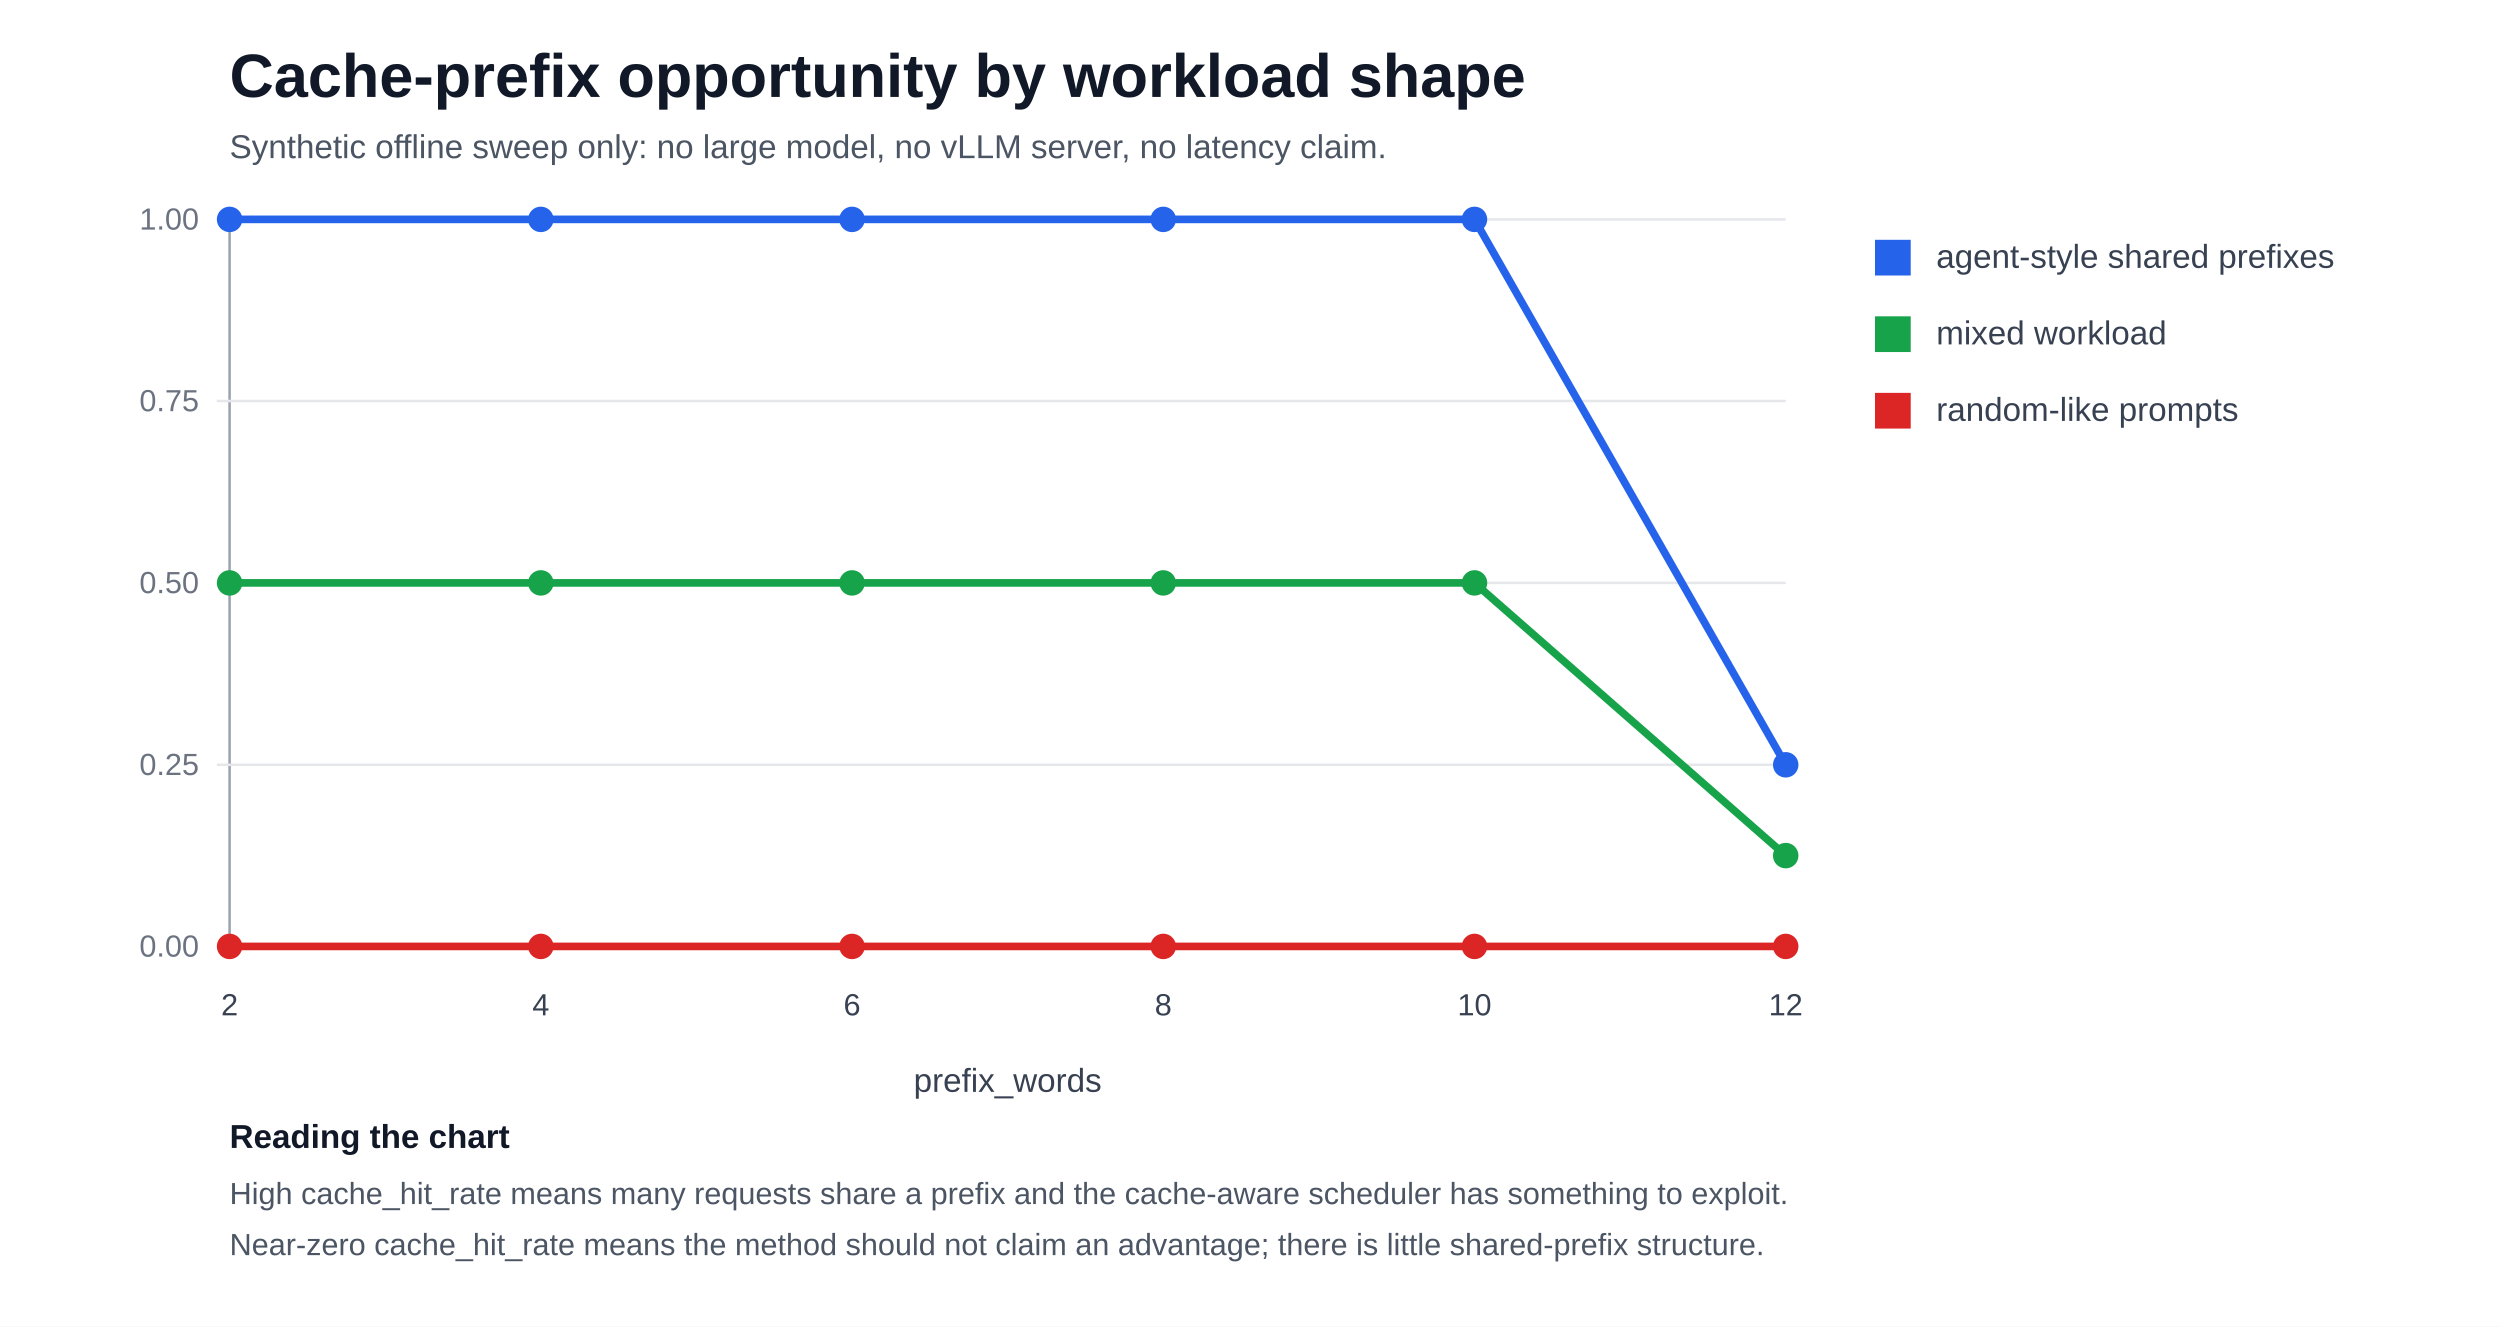
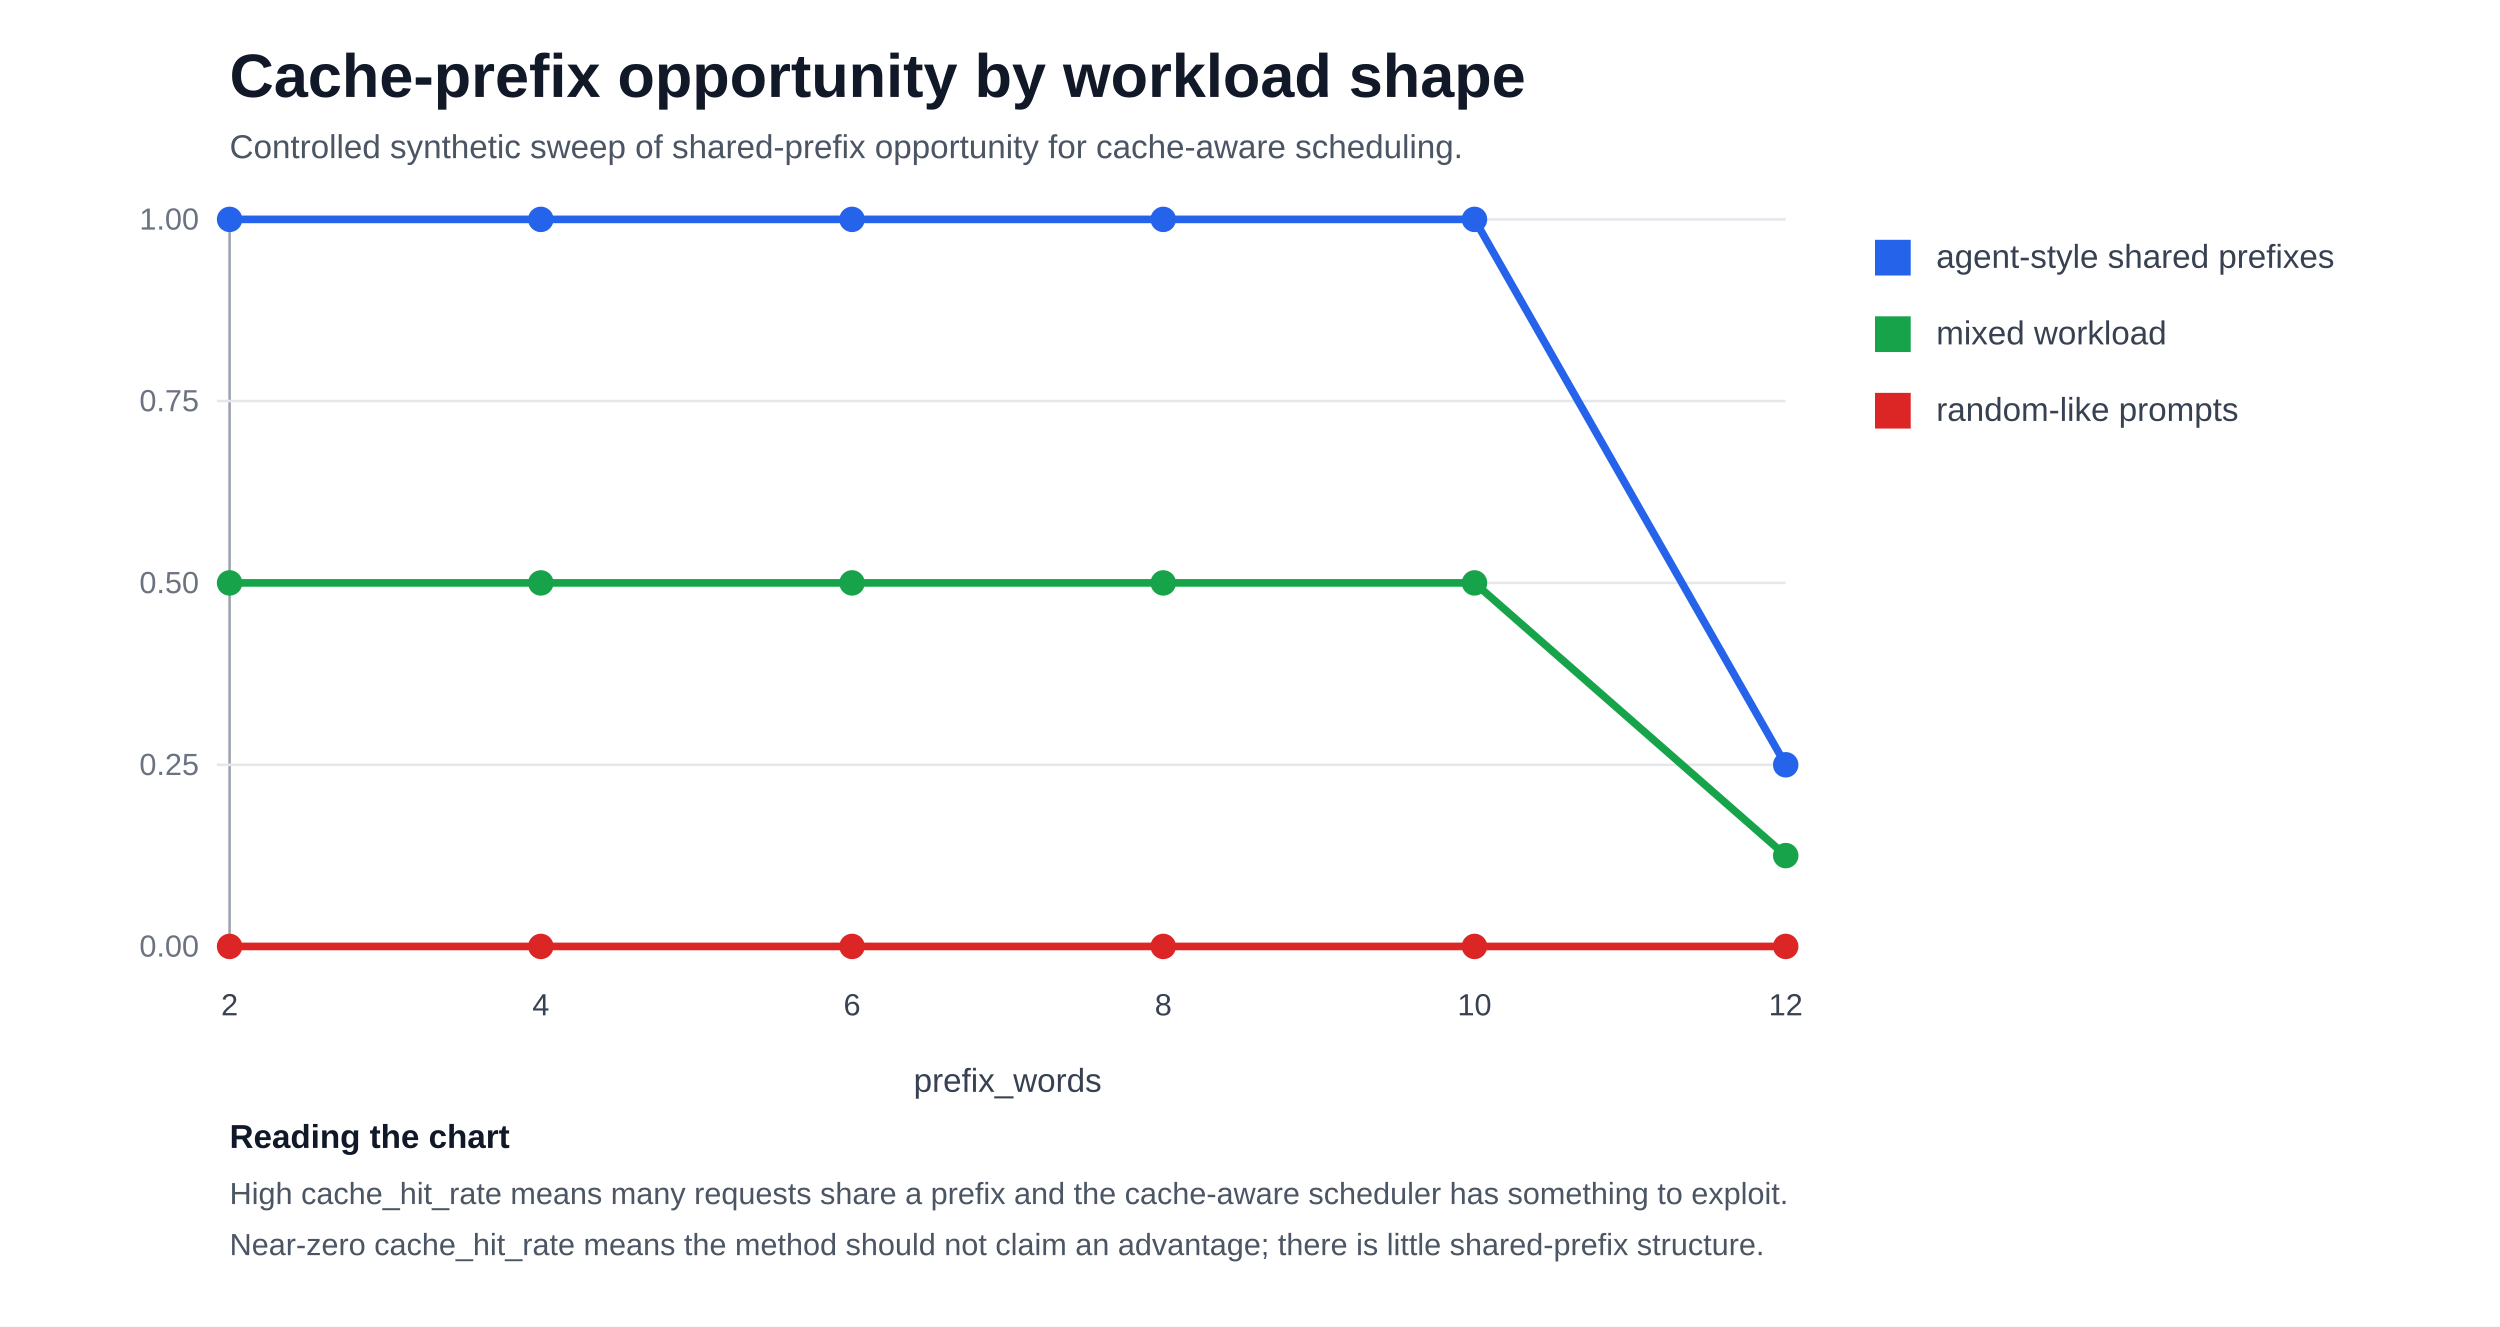
<svg xmlns="http://www.w3.org/2000/svg" width="980" height="520" viewBox="0 0 980 520">
  <rect width="100%" height="100%" fill="#ffffff" />
  <text x="90" y="38" font-family="Arial, sans-serif" font-size="24" font-weight="700" fill="#111827">Cache-prefix opportunity by workload shape</text>
-   <text x="90" y="62" font-family="Arial, sans-serif" font-size="13" fill="#4b5563">Synthetic offline sweep only: no large model, no vLLM server, no latency claim.</text>
+   <text x="90" y="62" font-family="Arial, sans-serif" font-size="13" fill="#4b5563">Controlled synthetic sweep of shared-prefix opportunity for cache-aware scheduling.</text>
  <line x1="90" y1="371" x2="700" y2="371" stroke="#9ca3af" />
  <line x1="90" y1="86" x2="90" y2="371" stroke="#9ca3af" />
  <line x1="85" y1="371.0" x2="700" y2="371.0" stroke="#e5e7eb" />
  <text x="78" y="375.0" text-anchor="end" font-family="Arial, sans-serif" font-size="12" fill="#6b7280">0.00</text>
  <line x1="85" y1="299.8" x2="700" y2="299.8" stroke="#e5e7eb" />
  <text x="78" y="303.8" text-anchor="end" font-family="Arial, sans-serif" font-size="12" fill="#6b7280">0.25</text>
  <line x1="85" y1="228.5" x2="700" y2="228.5" stroke="#e5e7eb" />
  <text x="78" y="232.5" text-anchor="end" font-family="Arial, sans-serif" font-size="12" fill="#6b7280">0.50</text>
  <line x1="85" y1="157.2" x2="700" y2="157.2" stroke="#e5e7eb" />
  <text x="78" y="161.2" text-anchor="end" font-family="Arial, sans-serif" font-size="12" fill="#6b7280">0.75</text>
  <line x1="85" y1="86.0" x2="700" y2="86.0" stroke="#e5e7eb" />
  <text x="78" y="90.0" text-anchor="end" font-family="Arial, sans-serif" font-size="12" fill="#6b7280">1.00</text>
  <text x="90.0" y="398" text-anchor="middle" font-family="Arial, sans-serif" font-size="12" fill="#374151">2</text>
  <text x="212.0" y="398" text-anchor="middle" font-family="Arial, sans-serif" font-size="12" fill="#374151">4</text>
  <text x="334.0" y="398" text-anchor="middle" font-family="Arial, sans-serif" font-size="12" fill="#374151">6</text>
  <text x="456.0" y="398" text-anchor="middle" font-family="Arial, sans-serif" font-size="12" fill="#374151">8</text>
  <text x="578.0" y="398" text-anchor="middle" font-family="Arial, sans-serif" font-size="12" fill="#374151">10</text>
  <text x="700.0" y="398" text-anchor="middle" font-family="Arial, sans-serif" font-size="12" fill="#374151">12</text>
  <polyline points="90.0,86.0 212.0,86.0 334.0,86.0 456.0,86.0 578.0,86.0 700.0,299.8" fill="none" stroke="#2563eb" stroke-width="3" />
  <circle cx="90.0" cy="86.0" r="5" fill="#2563eb" />
  <circle cx="212.0" cy="86.0" r="5" fill="#2563eb" />
  <circle cx="334.0" cy="86.0" r="5" fill="#2563eb" />
  <circle cx="456.0" cy="86.0" r="5" fill="#2563eb" />
  <circle cx="578.0" cy="86.0" r="5" fill="#2563eb" />
  <circle cx="700.0" cy="299.8" r="5" fill="#2563eb" />
  <polyline points="90.0,228.5 212.0,228.5 334.0,228.5 456.0,228.5 578.0,228.5 700.0,335.4" fill="none" stroke="#16a34a" stroke-width="3" />
  <circle cx="90.0" cy="228.5" r="5" fill="#16a34a" />
  <circle cx="212.0" cy="228.5" r="5" fill="#16a34a" />
  <circle cx="334.0" cy="228.5" r="5" fill="#16a34a" />
  <circle cx="456.0" cy="228.5" r="5" fill="#16a34a" />
  <circle cx="578.0" cy="228.5" r="5" fill="#16a34a" />
  <circle cx="700.0" cy="335.4" r="5" fill="#16a34a" />
  <polyline points="90.0,371.0 212.0,371.0 334.0,371.0 456.0,371.0 578.0,371.0 700.0,371.0" fill="none" stroke="#dc2626" stroke-width="3" />
  <circle cx="90.0" cy="371.0" r="5" fill="#dc2626" />
  <circle cx="212.0" cy="371.0" r="5" fill="#dc2626" />
  <circle cx="334.0" cy="371.0" r="5" fill="#dc2626" />
  <circle cx="456.0" cy="371.0" r="5" fill="#dc2626" />
  <circle cx="578.0" cy="371.0" r="5" fill="#dc2626" />
  <circle cx="700.0" cy="371.0" r="5" fill="#dc2626" />
  <rect x="735" y="94" width="14" height="14" fill="#2563eb" />
  <text x="759" y="105" font-family="Arial, sans-serif" font-size="13" fill="#374151">agent-style shared prefixes</text>
  <rect x="735" y="124" width="14" height="14" fill="#16a34a" />
  <text x="759" y="135" font-family="Arial, sans-serif" font-size="13" fill="#374151">mixed workload</text>
  <rect x="735" y="154" width="14" height="14" fill="#dc2626" />
  <text x="759" y="165" font-family="Arial, sans-serif" font-size="13" fill="#374151">random-like prompts</text>
  <text x="395.0" y="428" text-anchor="middle" font-family="Arial, sans-serif" font-size="13" fill="#374151">prefix_words</text>
  <text x="90" y="450" font-family="Arial, sans-serif" font-size="13" font-weight="700" fill="#111827">Reading the chart</text>
  <text x="90" y="472" font-family="Arial, sans-serif" font-size="12" fill="#4b5563">High cache_hit_rate means many requests share a prefix and the cache-aware scheduler has something to exploit.</text>
  <text x="90" y="492" font-family="Arial, sans-serif" font-size="12" fill="#4b5563">Near-zero cache_hit_rate means the method should not claim an advantage; there is little shared-prefix structure.</text>
</svg>
